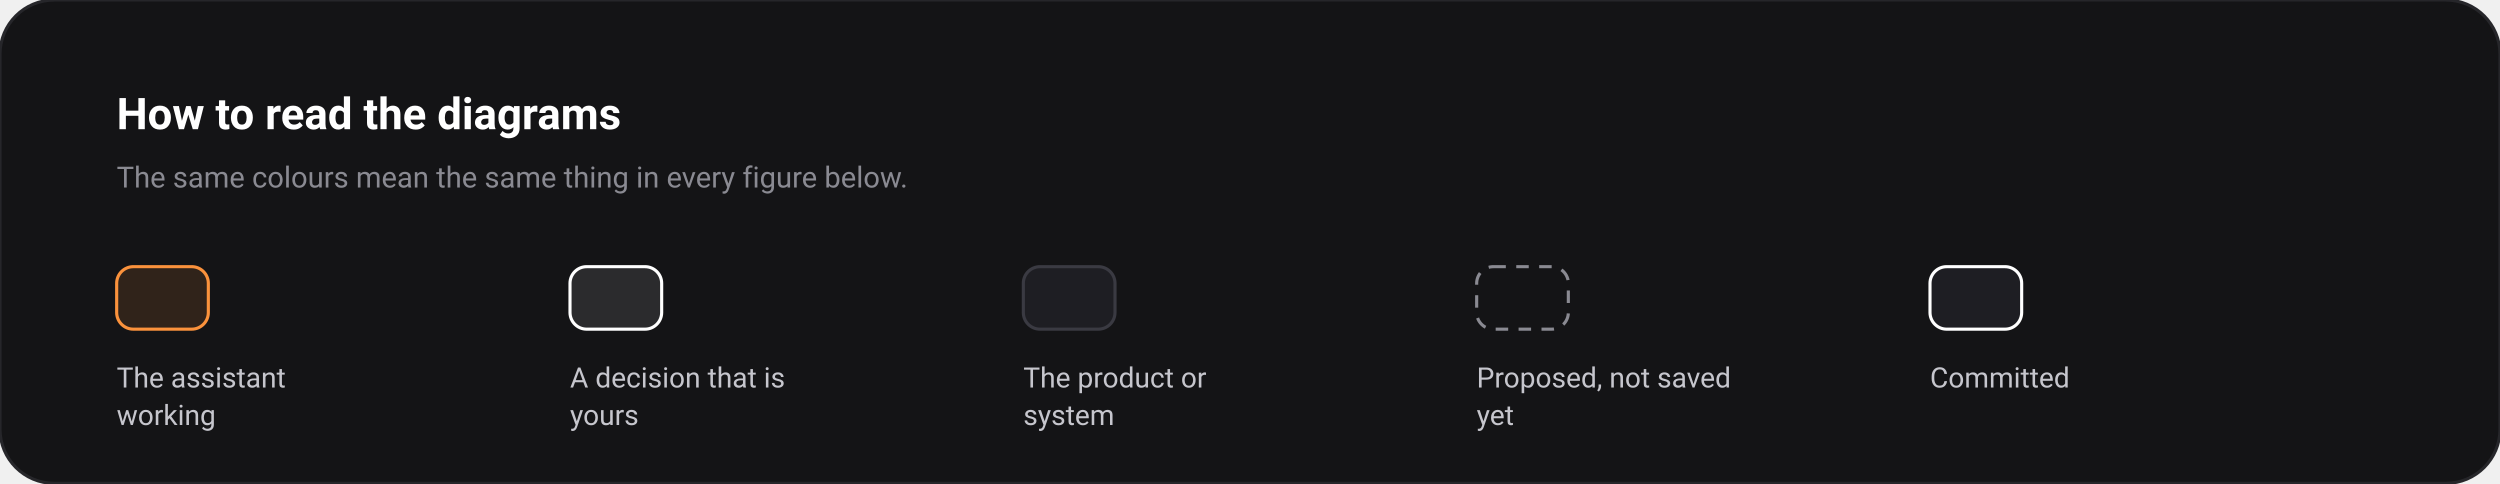
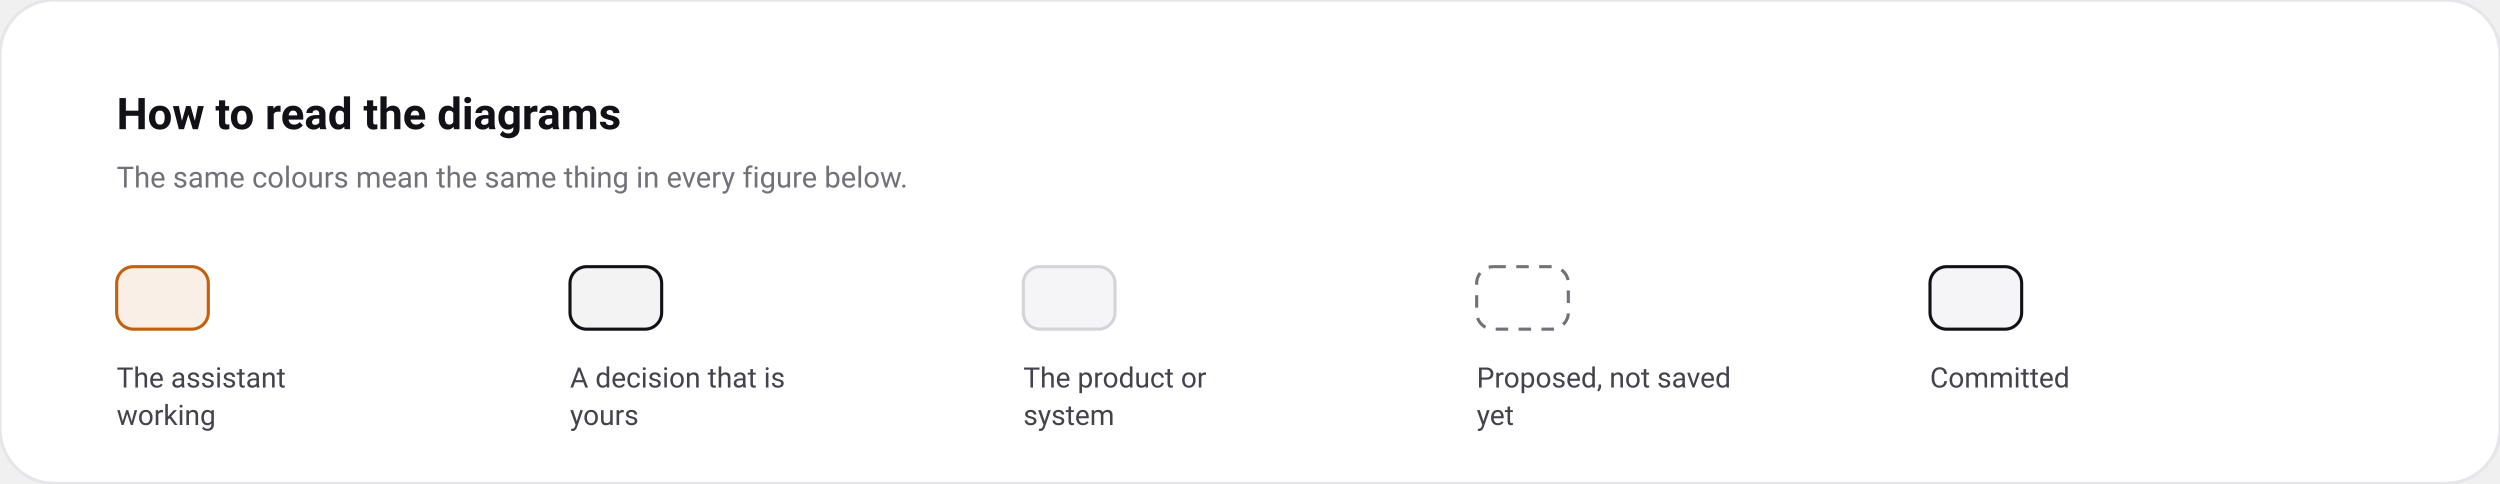
<svg xmlns="http://www.w3.org/2000/svg" viewBox="0 0 1200 232" width="1200" height="232" role="img">
-   <rect width="1200" height="232" rx="26" fill="#141416" stroke="#26262a" stroke-width="1.5" />
+   <rect width="1200" height="232" rx="26" fill="#ffffff" stroke="#e5e5ea" stroke-width="1.5" />
  <defs>
    <marker id="a" viewBox="0 0 10 10" refX="9" refY="5" markerWidth="6" markerHeight="6" orient="auto-start-reverse">
-       <path d="M0 0 L10 5 L0 10 z" fill="#3a3a42" />
+       <path d="M0 0 L10 5 L0 10 z" fill="#d3d3da" />
    </marker>
    <marker id="ao" viewBox="0 0 10 10" refX="9" refY="5" markerWidth="6" markerHeight="6" orient="auto-start-reverse">
-       <path d="M0 0 L10 5 L0 10 z" fill="#fb923c" />
+       <path d="M0 0 L10 5 L0 10 z" fill="#c2600c" />
    </marker>
  </defs>
-   <text x="56" y="62" font-family="system-ui,-apple-system,'Segoe UI',Roboto,Helvetica,Arial,sans-serif" font-size="21" font-weight="600" fill="#ffffff" text-anchor="start">How to read the diagrams</text>
-   <text x="56" y="90" font-family="system-ui,-apple-system,'Segoe UI',Roboto,Helvetica,Arial,sans-serif" font-size="14" font-weight="400" fill="#8a8a92" text-anchor="start">The same colours mean the same thing in every figure below.</text>
-   <rect x="56" y="128" width="44" height="30" rx="8" fill="rgba(251,146,60,0.12)" stroke="#fb923c" stroke-width="1.5" />
-   <text x="56" y="186" font-family="system-ui,-apple-system,'Segoe UI',Roboto,Helvetica,Arial,sans-serif" font-size="13.5" font-weight="400" fill="#c6c6cd" text-anchor="start">The assistant</text>
-   <text x="56" y="204" font-family="system-ui,-apple-system,'Segoe UI',Roboto,Helvetica,Arial,sans-serif" font-size="13.5" font-weight="400" fill="#c6c6cd" text-anchor="start">working</text>
-   <rect x="273.6" y="128" width="44" height="30" rx="8" fill="rgba(255,255,255,0.10)" stroke="#ffffff" stroke-width="1.5" />
-   <text x="273.6" y="186" font-family="system-ui,-apple-system,'Segoe UI',Roboto,Helvetica,Arial,sans-serif" font-size="13.5" font-weight="400" fill="#c6c6cd" text-anchor="start">A decision that is</text>
-   <text x="273.6" y="204" font-family="system-ui,-apple-system,'Segoe UI',Roboto,Helvetica,Arial,sans-serif" font-size="13.5" font-weight="400" fill="#c6c6cd" text-anchor="start">yours</text>
-   <rect x="491.2" y="128" width="44" height="30" rx="8" fill="#1e1e23" stroke="#3a3a42" stroke-width="1.5" />
-   <text x="491.2" y="186" font-family="system-ui,-apple-system,'Segoe UI',Roboto,Helvetica,Arial,sans-serif" font-size="13.5" font-weight="400" fill="#c6c6cd" text-anchor="start">The product or</text>
-   <text x="491.2" y="204" font-family="system-ui,-apple-system,'Segoe UI',Roboto,Helvetica,Arial,sans-serif" font-size="13.5" font-weight="400" fill="#c6c6cd" text-anchor="start">system</text>
-   <rect x="708.8" y="128" width="44" height="30" rx="8" fill="none" stroke="#8a8a92" stroke-width="1.5" stroke-dasharray="6 5" />
-   <text x="708.8" y="186" font-family="system-ui,-apple-system,'Segoe UI',Roboto,Helvetica,Arial,sans-serif" font-size="13.5" font-weight="400" fill="#c6c6cd" text-anchor="start">Proposed, not saved</text>
-   <text x="708.8" y="204" font-family="system-ui,-apple-system,'Segoe UI',Roboto,Helvetica,Arial,sans-serif" font-size="13.5" font-weight="400" fill="#c6c6cd" text-anchor="start">yet</text>
-   <rect x="926.4" y="128" width="44" height="30" rx="8" fill="#1e1e23" stroke="#ffffff" stroke-width="1.5" />
-   <text x="926.4" y="186" font-family="system-ui,-apple-system,'Segoe UI',Roboto,Helvetica,Arial,sans-serif" font-size="13.5" font-weight="400" fill="#c6c6cd" text-anchor="start">Committed</text>
+   <text x="56" y="62" font-family="system-ui,-apple-system,'Segoe UI',Roboto,Helvetica,Arial,sans-serif" font-size="21" font-weight="600" fill="#111117" text-anchor="start">How to read the diagrams</text>
+   <text x="56" y="90" font-family="system-ui,-apple-system,'Segoe UI',Roboto,Helvetica,Arial,sans-serif" font-size="14" font-weight="400" fill="#71717a" text-anchor="start">The same colours mean the same thing in every figure below.</text>
+   <rect x="56" y="128" width="44" height="30" rx="8" fill="rgba(194,96,12,0.10)" stroke="#c2600c" stroke-width="1.5" />
+   <text x="56" y="186" font-family="system-ui,-apple-system,'Segoe UI',Roboto,Helvetica,Arial,sans-serif" font-size="13.5" font-weight="400" fill="#43434d" text-anchor="start">The assistant</text>
+   <text x="56" y="204" font-family="system-ui,-apple-system,'Segoe UI',Roboto,Helvetica,Arial,sans-serif" font-size="13.5" font-weight="400" fill="#43434d" text-anchor="start">working</text>
+   <rect x="273.6" y="128" width="44" height="30" rx="8" fill="rgba(17,17,23,0.05)" stroke="#111117" stroke-width="1.5" />
+   <text x="273.6" y="186" font-family="system-ui,-apple-system,'Segoe UI',Roboto,Helvetica,Arial,sans-serif" font-size="13.5" font-weight="400" fill="#43434d" text-anchor="start">A decision that is</text>
+   <text x="273.6" y="204" font-family="system-ui,-apple-system,'Segoe UI',Roboto,Helvetica,Arial,sans-serif" font-size="13.5" font-weight="400" fill="#43434d" text-anchor="start">yours</text>
+   <rect x="491.2" y="128" width="44" height="30" rx="8" fill="#f5f5f7" stroke="#d3d3da" stroke-width="1.5" />
+   <text x="491.2" y="186" font-family="system-ui,-apple-system,'Segoe UI',Roboto,Helvetica,Arial,sans-serif" font-size="13.5" font-weight="400" fill="#43434d" text-anchor="start">The product or</text>
+   <text x="491.2" y="204" font-family="system-ui,-apple-system,'Segoe UI',Roboto,Helvetica,Arial,sans-serif" font-size="13.5" font-weight="400" fill="#43434d" text-anchor="start">system</text>
+   <rect x="708.8" y="128" width="44" height="30" rx="8" fill="none" stroke="#71717a" stroke-width="1.5" stroke-dasharray="6 5" />
+   <text x="708.8" y="186" font-family="system-ui,-apple-system,'Segoe UI',Roboto,Helvetica,Arial,sans-serif" font-size="13.5" font-weight="400" fill="#43434d" text-anchor="start">Proposed, not saved</text>
+   <text x="708.8" y="204" font-family="system-ui,-apple-system,'Segoe UI',Roboto,Helvetica,Arial,sans-serif" font-size="13.5" font-weight="400" fill="#43434d" text-anchor="start">yet</text>
+   <rect x="926.4" y="128" width="44" height="30" rx="8" fill="#f5f5f7" stroke="#111117" stroke-width="1.5" />
+   <text x="926.4" y="186" font-family="system-ui,-apple-system,'Segoe UI',Roboto,Helvetica,Arial,sans-serif" font-size="13.5" font-weight="400" fill="#43434d" text-anchor="start">Committed</text>
</svg>
